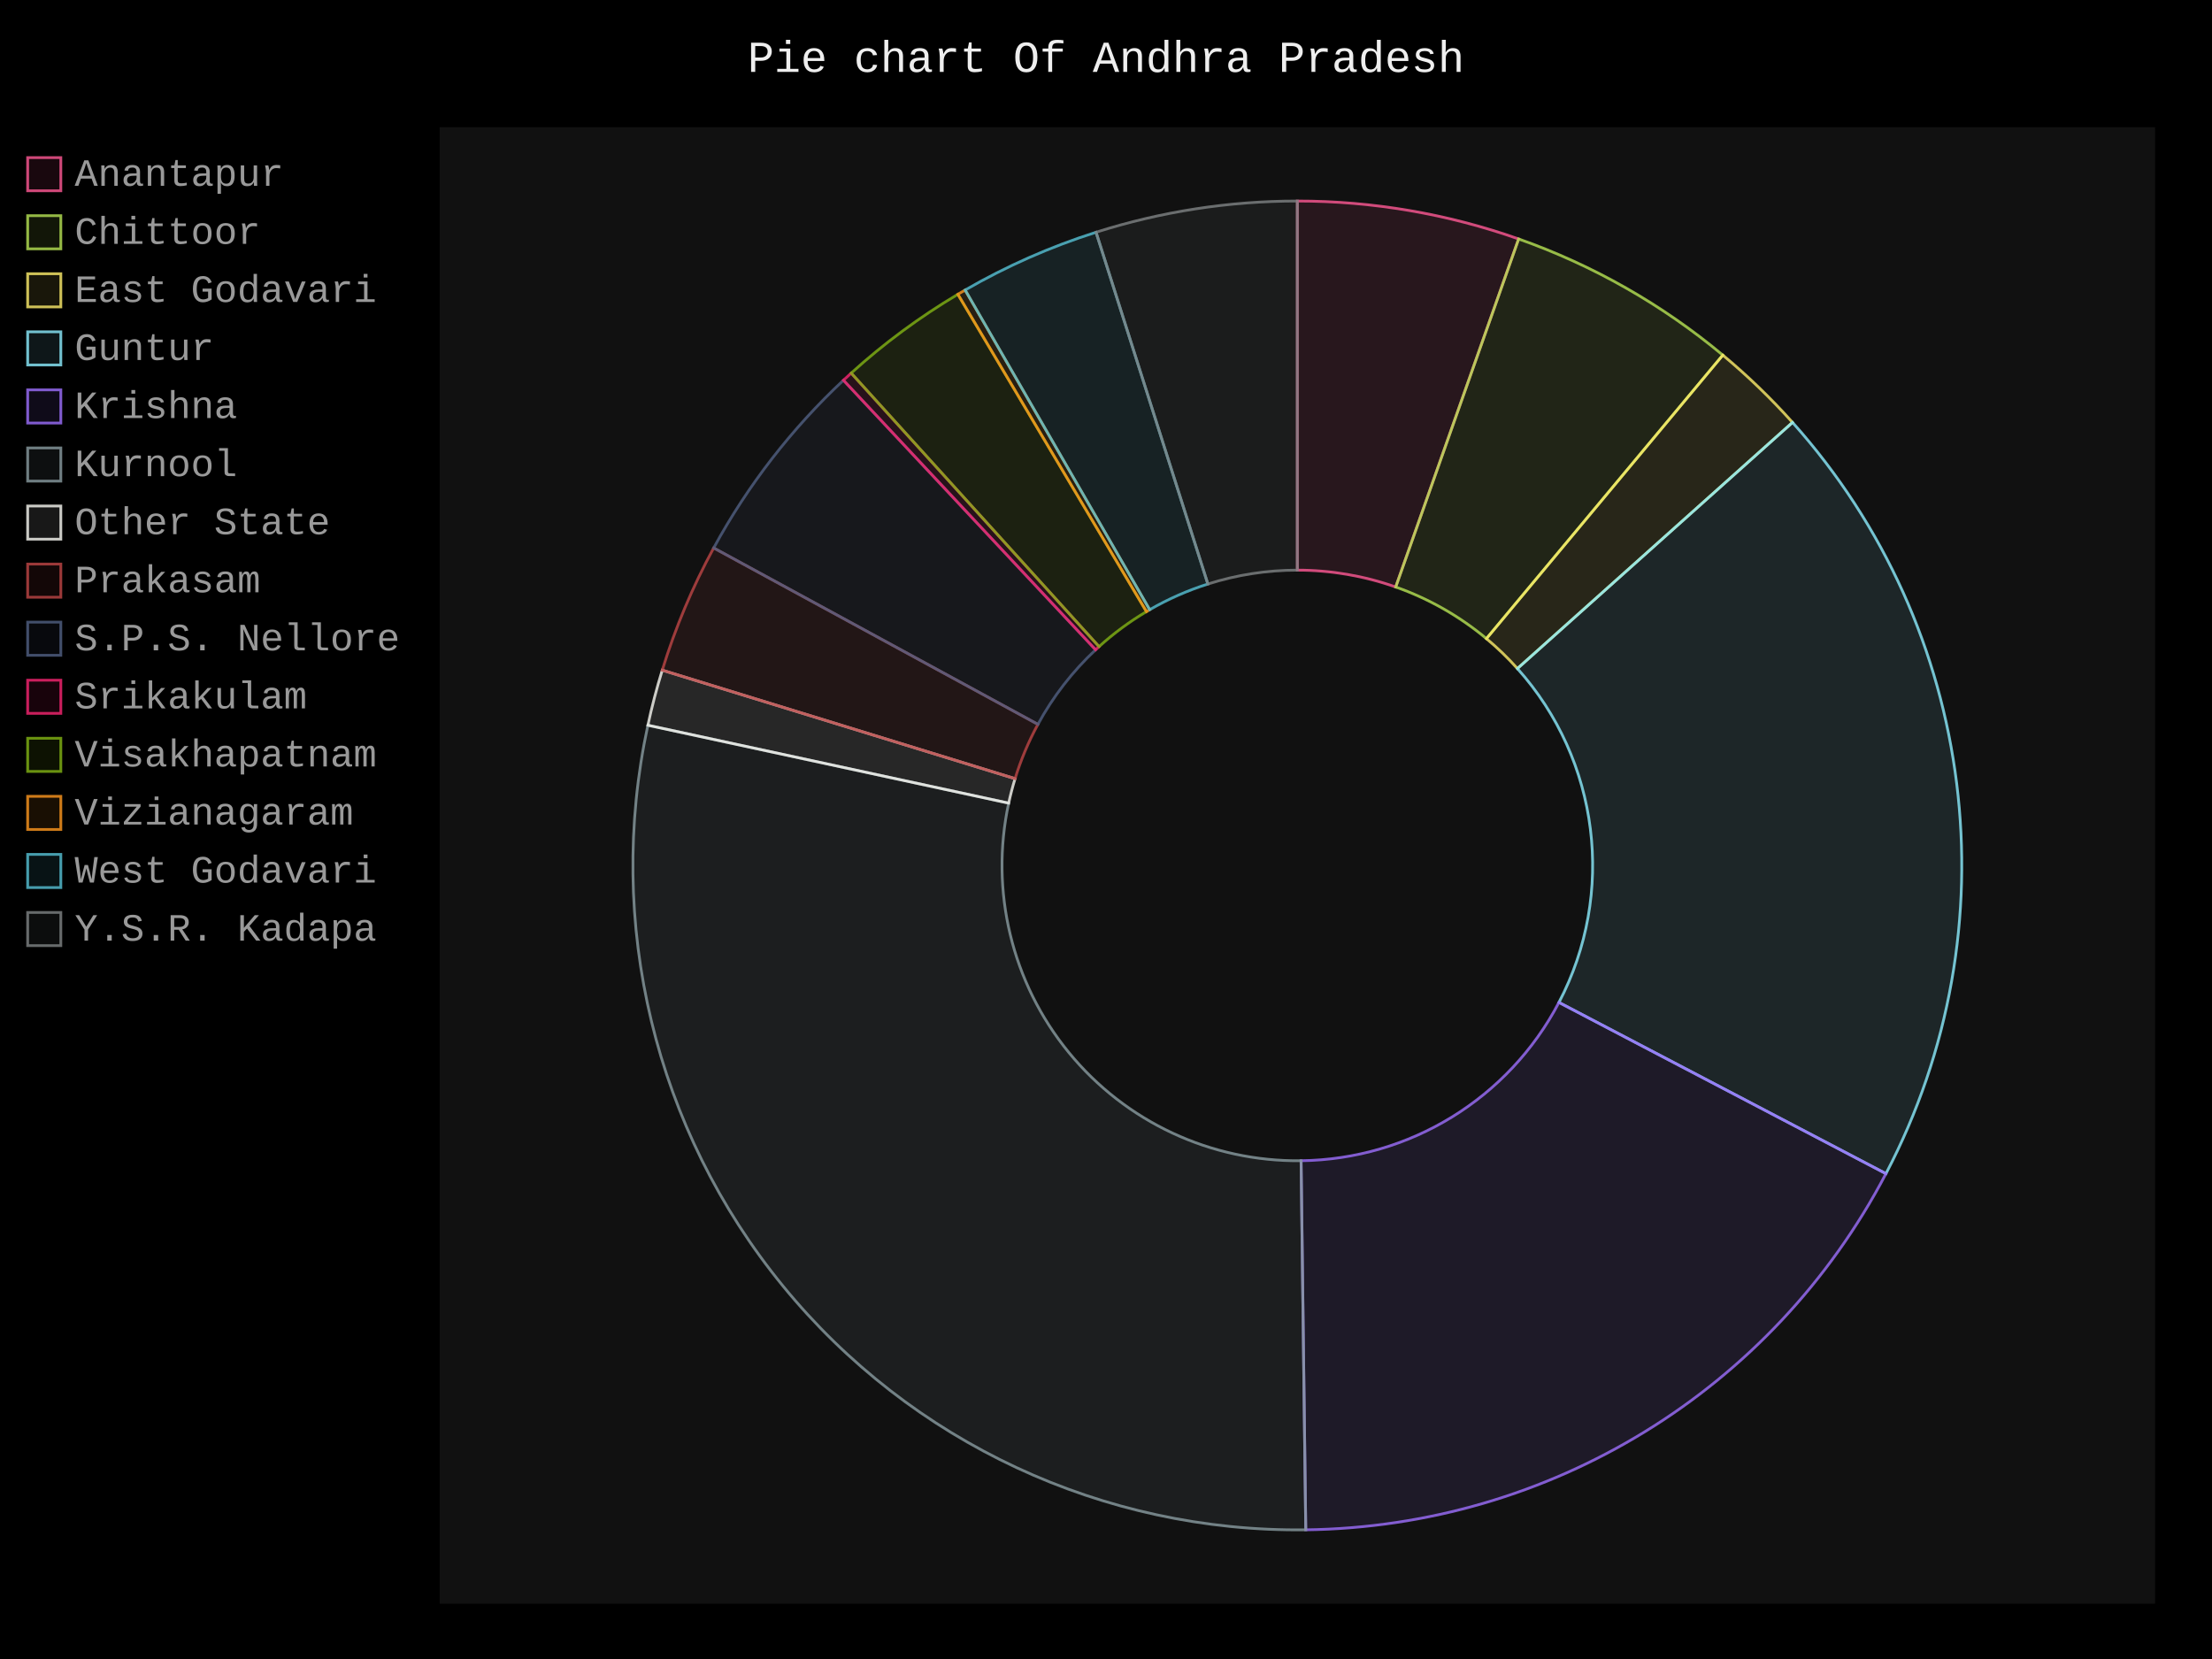
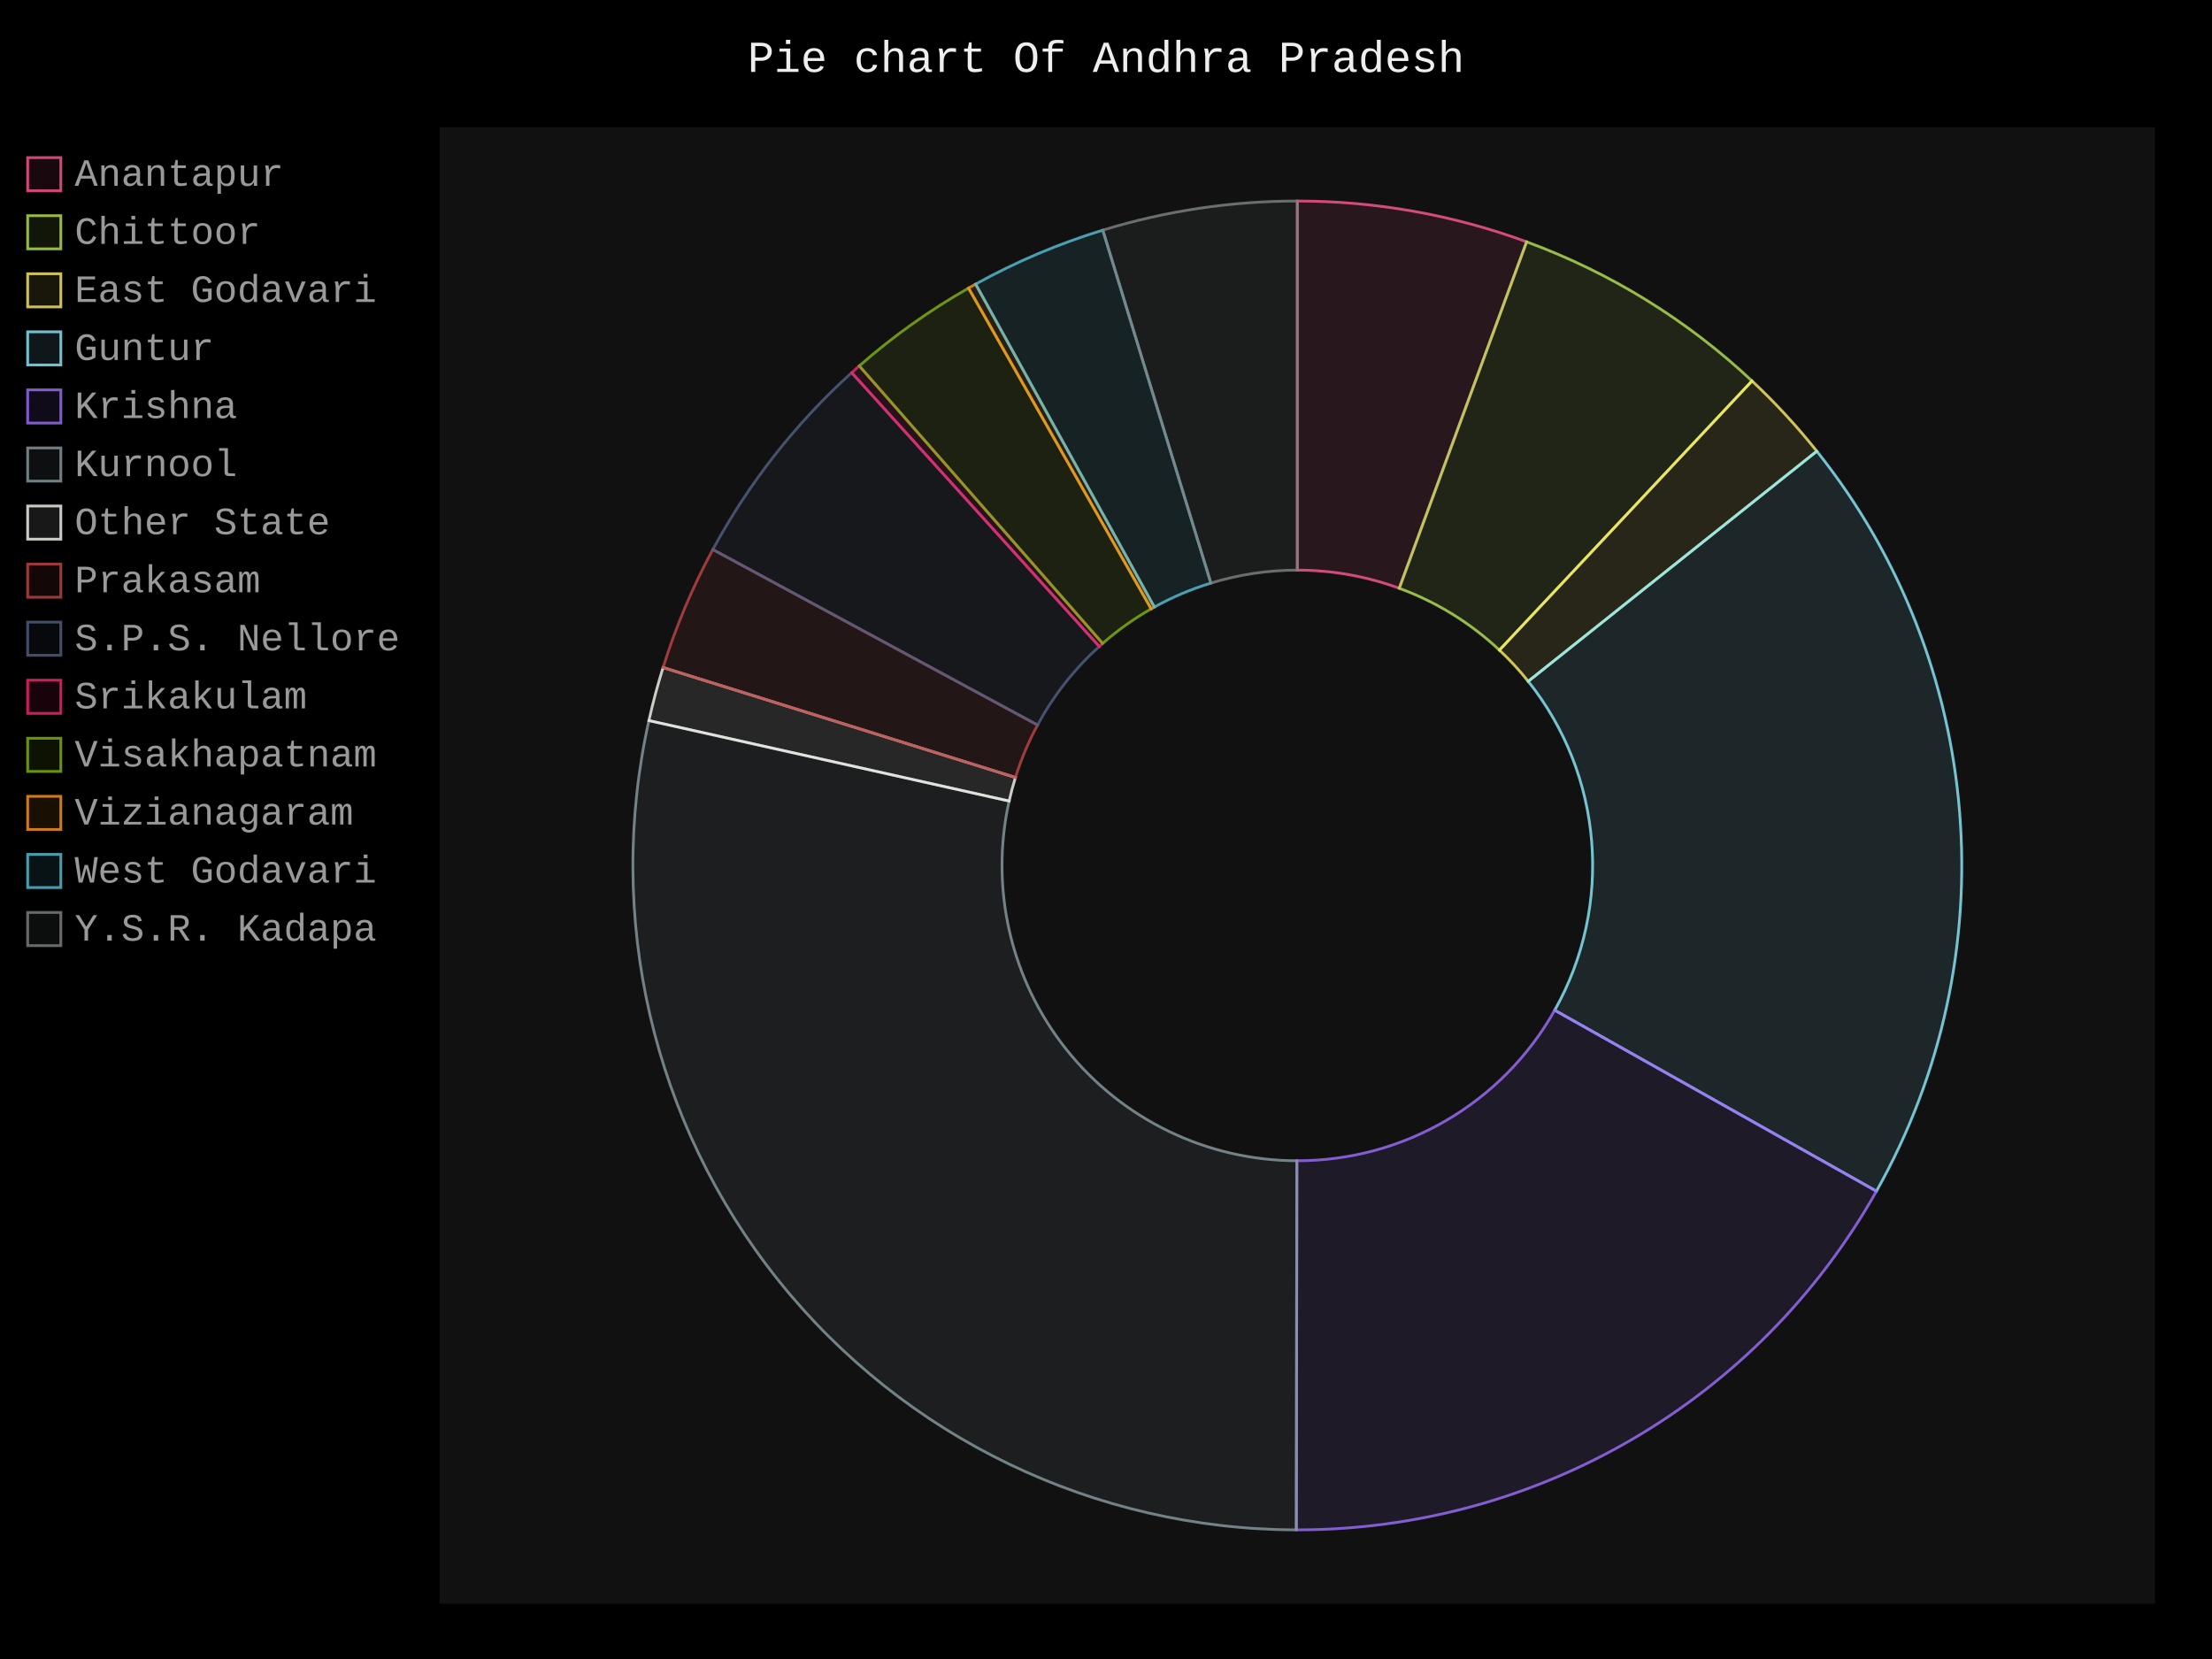
- <svg xmlns="http://www.w3.org/2000/svg" id="chart-3d792dad-e5d4-4e42-b70f-a3f6b1546134" class="pygal-chart" viewBox="0 0 800 600">
+ <svg xmlns="http://www.w3.org/2000/svg" id="chart-ce1aafbc-4a2f-4398-a454-213535d852e0" class="pygal-chart" viewBox="0 0 800 600">
  <defs>
-     <style type="text/css">#chart-3d792dad-e5d4-4e42-b70f-a3f6b1546134{-webkit-user-select:none;-webkit-font-smoothing:antialiased;font-family:Consolas,"Liberation Mono",Menlo,Courier,monospace}#chart-3d792dad-e5d4-4e42-b70f-a3f6b1546134 .title{font-family:Consolas,"Liberation Mono",Menlo,Courier,monospace;font-size:16px}#chart-3d792dad-e5d4-4e42-b70f-a3f6b1546134 .legends .legend text{font-family:Consolas,"Liberation Mono",Menlo,Courier,monospace;font-size:14px}#chart-3d792dad-e5d4-4e42-b70f-a3f6b1546134 .axis text{font-family:Consolas,"Liberation Mono",Menlo,Courier,monospace;font-size:10px}#chart-3d792dad-e5d4-4e42-b70f-a3f6b1546134 .axis text.major{font-family:Consolas,"Liberation Mono",Menlo,Courier,monospace;font-size:10px}#chart-3d792dad-e5d4-4e42-b70f-a3f6b1546134 .text-overlay text.value{font-family:Consolas,"Liberation Mono",Menlo,Courier,monospace;font-size:16px}#chart-3d792dad-e5d4-4e42-b70f-a3f6b1546134 .text-overlay text.label{font-family:Consolas,"Liberation Mono",Menlo,Courier,monospace;font-size:10px}#chart-3d792dad-e5d4-4e42-b70f-a3f6b1546134 .tooltip{font-family:Consolas,"Liberation Mono",Menlo,Courier,monospace;font-size:14px}#chart-3d792dad-e5d4-4e42-b70f-a3f6b1546134 text.no_data{font-family:Consolas,"Liberation Mono",Menlo,Courier,monospace;font-size:64px}
- #chart-3d792dad-e5d4-4e42-b70f-a3f6b1546134{background-color:black}#chart-3d792dad-e5d4-4e42-b70f-a3f6b1546134 path,#chart-3d792dad-e5d4-4e42-b70f-a3f6b1546134 line,#chart-3d792dad-e5d4-4e42-b70f-a3f6b1546134 rect,#chart-3d792dad-e5d4-4e42-b70f-a3f6b1546134 circle{-webkit-transition:1s ease-out;-moz-transition:1s ease-out;transition:1s ease-out}#chart-3d792dad-e5d4-4e42-b70f-a3f6b1546134 .graph &gt; .background{fill:black}#chart-3d792dad-e5d4-4e42-b70f-a3f6b1546134 .plot &gt; .background{fill:#111}#chart-3d792dad-e5d4-4e42-b70f-a3f6b1546134 .graph{fill:#999}#chart-3d792dad-e5d4-4e42-b70f-a3f6b1546134 text.no_data{fill:#eee}#chart-3d792dad-e5d4-4e42-b70f-a3f6b1546134 .title{fill:#eee}#chart-3d792dad-e5d4-4e42-b70f-a3f6b1546134 .legends .legend text{fill:#999}#chart-3d792dad-e5d4-4e42-b70f-a3f6b1546134 .legends .legend:hover text{fill:#eee}#chart-3d792dad-e5d4-4e42-b70f-a3f6b1546134 .axis .line{stroke:#eee}#chart-3d792dad-e5d4-4e42-b70f-a3f6b1546134 .axis .guide.line{stroke:#555}#chart-3d792dad-e5d4-4e42-b70f-a3f6b1546134 .axis .major.line{stroke:#999}#chart-3d792dad-e5d4-4e42-b70f-a3f6b1546134 .axis text.major{fill:#eee}#chart-3d792dad-e5d4-4e42-b70f-a3f6b1546134 .axis.y .guides:hover .guide.line,#chart-3d792dad-e5d4-4e42-b70f-a3f6b1546134 .line-graph .axis.x .guides:hover .guide.line,#chart-3d792dad-e5d4-4e42-b70f-a3f6b1546134 .stackedline-graph .axis.x .guides:hover .guide.line,#chart-3d792dad-e5d4-4e42-b70f-a3f6b1546134 .xy-graph .axis.x .guides:hover .guide.line{stroke:#eee}#chart-3d792dad-e5d4-4e42-b70f-a3f6b1546134 .axis .guides:hover text{fill:#eee}#chart-3d792dad-e5d4-4e42-b70f-a3f6b1546134 .reactive{fill-opacity:.1;stroke-opacity:.8}#chart-3d792dad-e5d4-4e42-b70f-a3f6b1546134 .ci{stroke:#999}#chart-3d792dad-e5d4-4e42-b70f-a3f6b1546134 .reactive.active,#chart-3d792dad-e5d4-4e42-b70f-a3f6b1546134 .active .reactive{fill-opacity:.75;stroke-opacity:.9;stroke-width:4}#chart-3d792dad-e5d4-4e42-b70f-a3f6b1546134 .ci .reactive.active{stroke-width:1.5}#chart-3d792dad-e5d4-4e42-b70f-a3f6b1546134 .series text{fill:#eee}#chart-3d792dad-e5d4-4e42-b70f-a3f6b1546134 .tooltip rect{fill:#111;stroke:#eee;-webkit-transition:opacity 1s ease-out;-moz-transition:opacity 1s ease-out;transition:opacity 1s ease-out}#chart-3d792dad-e5d4-4e42-b70f-a3f6b1546134 .tooltip .label{fill:#999}#chart-3d792dad-e5d4-4e42-b70f-a3f6b1546134 .tooltip .label{fill:#999}#chart-3d792dad-e5d4-4e42-b70f-a3f6b1546134 .tooltip .legend{font-size:.8em;fill:#555}#chart-3d792dad-e5d4-4e42-b70f-a3f6b1546134 .tooltip .x_label{font-size:.6em;fill:#eee}#chart-3d792dad-e5d4-4e42-b70f-a3f6b1546134 .tooltip .xlink{font-size:.5em;text-decoration:underline}#chart-3d792dad-e5d4-4e42-b70f-a3f6b1546134 .tooltip .value{font-size:1.5em}#chart-3d792dad-e5d4-4e42-b70f-a3f6b1546134 .bound{font-size:.5em}#chart-3d792dad-e5d4-4e42-b70f-a3f6b1546134 .max-value{font-size:.75em;fill:#555}#chart-3d792dad-e5d4-4e42-b70f-a3f6b1546134 .map-element{fill:#111;stroke:#555 !important}#chart-3d792dad-e5d4-4e42-b70f-a3f6b1546134 .map-element .reactive{fill-opacity:inherit;stroke-opacity:inherit}#chart-3d792dad-e5d4-4e42-b70f-a3f6b1546134 .color-0,#chart-3d792dad-e5d4-4e42-b70f-a3f6b1546134 .color-0 a:visited{stroke:#ff5995;fill:#ff5995}#chart-3d792dad-e5d4-4e42-b70f-a3f6b1546134 .color-1,#chart-3d792dad-e5d4-4e42-b70f-a3f6b1546134 .color-1 a:visited{stroke:#b6e354;fill:#b6e354}#chart-3d792dad-e5d4-4e42-b70f-a3f6b1546134 .color-2,#chart-3d792dad-e5d4-4e42-b70f-a3f6b1546134 .color-2 a:visited{stroke:#feed6c;fill:#feed6c}#chart-3d792dad-e5d4-4e42-b70f-a3f6b1546134 .color-3,#chart-3d792dad-e5d4-4e42-b70f-a3f6b1546134 .color-3 a:visited{stroke:#8cedff;fill:#8cedff}#chart-3d792dad-e5d4-4e42-b70f-a3f6b1546134 .color-4,#chart-3d792dad-e5d4-4e42-b70f-a3f6b1546134 .color-4 a:visited{stroke:#9e6ffe;fill:#9e6ffe}#chart-3d792dad-e5d4-4e42-b70f-a3f6b1546134 .color-5,#chart-3d792dad-e5d4-4e42-b70f-a3f6b1546134 .color-5 a:visited{stroke:#899ca1;fill:#899ca1}#chart-3d792dad-e5d4-4e42-b70f-a3f6b1546134 .color-6,#chart-3d792dad-e5d4-4e42-b70f-a3f6b1546134 .color-6 a:visited{stroke:#f8f8f2;fill:#f8f8f2}#chart-3d792dad-e5d4-4e42-b70f-a3f6b1546134 .color-7,#chart-3d792dad-e5d4-4e42-b70f-a3f6b1546134 .color-7 a:visited{stroke:#bf4646;fill:#bf4646}#chart-3d792dad-e5d4-4e42-b70f-a3f6b1546134 .color-8,#chart-3d792dad-e5d4-4e42-b70f-a3f6b1546134 .color-8 a:visited{stroke:#516083;fill:#516083}#chart-3d792dad-e5d4-4e42-b70f-a3f6b1546134 .color-9,#chart-3d792dad-e5d4-4e42-b70f-a3f6b1546134 .color-9 a:visited{stroke:#f92672;fill:#f92672}#chart-3d792dad-e5d4-4e42-b70f-a3f6b1546134 .color-10,#chart-3d792dad-e5d4-4e42-b70f-a3f6b1546134 .color-10 a:visited{stroke:#82b414;fill:#82b414}#chart-3d792dad-e5d4-4e42-b70f-a3f6b1546134 .color-11,#chart-3d792dad-e5d4-4e42-b70f-a3f6b1546134 .color-11 a:visited{stroke:#fd971f;fill:#fd971f}#chart-3d792dad-e5d4-4e42-b70f-a3f6b1546134 .color-12,#chart-3d792dad-e5d4-4e42-b70f-a3f6b1546134 .color-12 a:visited{stroke:#56c2d6;fill:#56c2d6}#chart-3d792dad-e5d4-4e42-b70f-a3f6b1546134 .color-13,#chart-3d792dad-e5d4-4e42-b70f-a3f6b1546134 .color-13 a:visited{stroke:#808384;fill:#808384}#chart-3d792dad-e5d4-4e42-b70f-a3f6b1546134 .text-overlay .color-0 text{fill:black}#chart-3d792dad-e5d4-4e42-b70f-a3f6b1546134 .text-overlay .color-1 text{fill:black}#chart-3d792dad-e5d4-4e42-b70f-a3f6b1546134 .text-overlay .color-2 text{fill:black}#chart-3d792dad-e5d4-4e42-b70f-a3f6b1546134 .text-overlay .color-3 text{fill:black}#chart-3d792dad-e5d4-4e42-b70f-a3f6b1546134 .text-overlay .color-4 text{fill:black}#chart-3d792dad-e5d4-4e42-b70f-a3f6b1546134 .text-overlay .color-5 text{fill:black}#chart-3d792dad-e5d4-4e42-b70f-a3f6b1546134 .text-overlay .color-6 text{fill:black}#chart-3d792dad-e5d4-4e42-b70f-a3f6b1546134 .text-overlay .color-7 text{fill:black}#chart-3d792dad-e5d4-4e42-b70f-a3f6b1546134 .text-overlay .color-8 text{fill:black}#chart-3d792dad-e5d4-4e42-b70f-a3f6b1546134 .text-overlay .color-9 text{fill:black}#chart-3d792dad-e5d4-4e42-b70f-a3f6b1546134 .text-overlay .color-10 text{fill:black}#chart-3d792dad-e5d4-4e42-b70f-a3f6b1546134 .text-overlay .color-11 text{fill:black}#chart-3d792dad-e5d4-4e42-b70f-a3f6b1546134 .text-overlay .color-12 text{fill:black}#chart-3d792dad-e5d4-4e42-b70f-a3f6b1546134 .text-overlay .color-13 text{fill:black}
- #chart-3d792dad-e5d4-4e42-b70f-a3f6b1546134 text.no_data{text-anchor:middle}#chart-3d792dad-e5d4-4e42-b70f-a3f6b1546134 .guide.line{fill:none}#chart-3d792dad-e5d4-4e42-b70f-a3f6b1546134 .centered{text-anchor:middle}#chart-3d792dad-e5d4-4e42-b70f-a3f6b1546134 .title{text-anchor:middle}#chart-3d792dad-e5d4-4e42-b70f-a3f6b1546134 .legends .legend text{fill-opacity:1}#chart-3d792dad-e5d4-4e42-b70f-a3f6b1546134 .axis.x text{text-anchor:middle}#chart-3d792dad-e5d4-4e42-b70f-a3f6b1546134 .axis.x:not(.web) text[transform]{text-anchor:start}#chart-3d792dad-e5d4-4e42-b70f-a3f6b1546134 .axis.x:not(.web) text[transform].backwards{text-anchor:end}#chart-3d792dad-e5d4-4e42-b70f-a3f6b1546134 .axis.y text{text-anchor:end}#chart-3d792dad-e5d4-4e42-b70f-a3f6b1546134 .axis.y text[transform].backwards{text-anchor:start}#chart-3d792dad-e5d4-4e42-b70f-a3f6b1546134 .axis.y2 text{text-anchor:start}#chart-3d792dad-e5d4-4e42-b70f-a3f6b1546134 .axis.y2 text[transform].backwards{text-anchor:end}#chart-3d792dad-e5d4-4e42-b70f-a3f6b1546134 .axis .guide.line{stroke-dasharray:4,4}#chart-3d792dad-e5d4-4e42-b70f-a3f6b1546134 .axis .major.guide.line{stroke-dasharray:6,6}#chart-3d792dad-e5d4-4e42-b70f-a3f6b1546134 .horizontal .axis.y .guide.line,#chart-3d792dad-e5d4-4e42-b70f-a3f6b1546134 .horizontal .axis.y2 .guide.line,#chart-3d792dad-e5d4-4e42-b70f-a3f6b1546134 .vertical .axis.x .guide.line{opacity:0}#chart-3d792dad-e5d4-4e42-b70f-a3f6b1546134 .horizontal .axis.always_show .guide.line,#chart-3d792dad-e5d4-4e42-b70f-a3f6b1546134 .vertical .axis.always_show .guide.line{opacity:1 !important}#chart-3d792dad-e5d4-4e42-b70f-a3f6b1546134 .axis.y .guides:hover .guide.line,#chart-3d792dad-e5d4-4e42-b70f-a3f6b1546134 .axis.y2 .guides:hover .guide.line,#chart-3d792dad-e5d4-4e42-b70f-a3f6b1546134 .axis.x .guides:hover .guide.line{opacity:1}#chart-3d792dad-e5d4-4e42-b70f-a3f6b1546134 .axis .guides:hover text{opacity:1}#chart-3d792dad-e5d4-4e42-b70f-a3f6b1546134 .nofill{fill:none}#chart-3d792dad-e5d4-4e42-b70f-a3f6b1546134 .subtle-fill{fill-opacity:.2}#chart-3d792dad-e5d4-4e42-b70f-a3f6b1546134 .dot{stroke-width:1px;fill-opacity:1}#chart-3d792dad-e5d4-4e42-b70f-a3f6b1546134 .dot.active{stroke-width:5px}#chart-3d792dad-e5d4-4e42-b70f-a3f6b1546134 .dot.negative{fill:transparent}#chart-3d792dad-e5d4-4e42-b70f-a3f6b1546134 text,#chart-3d792dad-e5d4-4e42-b70f-a3f6b1546134 tspan{stroke:none !important}#chart-3d792dad-e5d4-4e42-b70f-a3f6b1546134 .series text.active{opacity:1}#chart-3d792dad-e5d4-4e42-b70f-a3f6b1546134 .tooltip rect{fill-opacity:.95;stroke-width:.5}#chart-3d792dad-e5d4-4e42-b70f-a3f6b1546134 .tooltip text{fill-opacity:1}#chart-3d792dad-e5d4-4e42-b70f-a3f6b1546134 .showable{visibility:hidden}#chart-3d792dad-e5d4-4e42-b70f-a3f6b1546134 .showable.shown{visibility:visible}#chart-3d792dad-e5d4-4e42-b70f-a3f6b1546134 .gauge-background{fill:rgba(229,229,229,1);stroke:none}#chart-3d792dad-e5d4-4e42-b70f-a3f6b1546134 .bg-lines{stroke:black;stroke-width:2px}</style>
+     <style type="text/css">#chart-ce1aafbc-4a2f-4398-a454-213535d852e0{-webkit-user-select:none;-webkit-font-smoothing:antialiased;font-family:Consolas,"Liberation Mono",Menlo,Courier,monospace}#chart-ce1aafbc-4a2f-4398-a454-213535d852e0 .title{font-family:Consolas,"Liberation Mono",Menlo,Courier,monospace;font-size:16px}#chart-ce1aafbc-4a2f-4398-a454-213535d852e0 .legends .legend text{font-family:Consolas,"Liberation Mono",Menlo,Courier,monospace;font-size:14px}#chart-ce1aafbc-4a2f-4398-a454-213535d852e0 .axis text{font-family:Consolas,"Liberation Mono",Menlo,Courier,monospace;font-size:10px}#chart-ce1aafbc-4a2f-4398-a454-213535d852e0 .axis text.major{font-family:Consolas,"Liberation Mono",Menlo,Courier,monospace;font-size:10px}#chart-ce1aafbc-4a2f-4398-a454-213535d852e0 .text-overlay text.value{font-family:Consolas,"Liberation Mono",Menlo,Courier,monospace;font-size:16px}#chart-ce1aafbc-4a2f-4398-a454-213535d852e0 .text-overlay text.label{font-family:Consolas,"Liberation Mono",Menlo,Courier,monospace;font-size:10px}#chart-ce1aafbc-4a2f-4398-a454-213535d852e0 .tooltip{font-family:Consolas,"Liberation Mono",Menlo,Courier,monospace;font-size:14px}#chart-ce1aafbc-4a2f-4398-a454-213535d852e0 text.no_data{font-family:Consolas,"Liberation Mono",Menlo,Courier,monospace;font-size:64px}
+ #chart-ce1aafbc-4a2f-4398-a454-213535d852e0{background-color:black}#chart-ce1aafbc-4a2f-4398-a454-213535d852e0 path,#chart-ce1aafbc-4a2f-4398-a454-213535d852e0 line,#chart-ce1aafbc-4a2f-4398-a454-213535d852e0 rect,#chart-ce1aafbc-4a2f-4398-a454-213535d852e0 circle{-webkit-transition:1s ease-out;-moz-transition:1s ease-out;transition:1s ease-out}#chart-ce1aafbc-4a2f-4398-a454-213535d852e0 .graph &gt; .background{fill:black}#chart-ce1aafbc-4a2f-4398-a454-213535d852e0 .plot &gt; .background{fill:#111}#chart-ce1aafbc-4a2f-4398-a454-213535d852e0 .graph{fill:#999}#chart-ce1aafbc-4a2f-4398-a454-213535d852e0 text.no_data{fill:#eee}#chart-ce1aafbc-4a2f-4398-a454-213535d852e0 .title{fill:#eee}#chart-ce1aafbc-4a2f-4398-a454-213535d852e0 .legends .legend text{fill:#999}#chart-ce1aafbc-4a2f-4398-a454-213535d852e0 .legends .legend:hover text{fill:#eee}#chart-ce1aafbc-4a2f-4398-a454-213535d852e0 .axis .line{stroke:#eee}#chart-ce1aafbc-4a2f-4398-a454-213535d852e0 .axis .guide.line{stroke:#555}#chart-ce1aafbc-4a2f-4398-a454-213535d852e0 .axis .major.line{stroke:#999}#chart-ce1aafbc-4a2f-4398-a454-213535d852e0 .axis text.major{fill:#eee}#chart-ce1aafbc-4a2f-4398-a454-213535d852e0 .axis.y .guides:hover .guide.line,#chart-ce1aafbc-4a2f-4398-a454-213535d852e0 .line-graph .axis.x .guides:hover .guide.line,#chart-ce1aafbc-4a2f-4398-a454-213535d852e0 .stackedline-graph .axis.x .guides:hover .guide.line,#chart-ce1aafbc-4a2f-4398-a454-213535d852e0 .xy-graph .axis.x .guides:hover .guide.line{stroke:#eee}#chart-ce1aafbc-4a2f-4398-a454-213535d852e0 .axis .guides:hover text{fill:#eee}#chart-ce1aafbc-4a2f-4398-a454-213535d852e0 .reactive{fill-opacity:.1;stroke-opacity:.8}#chart-ce1aafbc-4a2f-4398-a454-213535d852e0 .ci{stroke:#999}#chart-ce1aafbc-4a2f-4398-a454-213535d852e0 .reactive.active,#chart-ce1aafbc-4a2f-4398-a454-213535d852e0 .active .reactive{fill-opacity:.75;stroke-opacity:.9;stroke-width:4}#chart-ce1aafbc-4a2f-4398-a454-213535d852e0 .ci .reactive.active{stroke-width:1.5}#chart-ce1aafbc-4a2f-4398-a454-213535d852e0 .series text{fill:#eee}#chart-ce1aafbc-4a2f-4398-a454-213535d852e0 .tooltip rect{fill:#111;stroke:#eee;-webkit-transition:opacity 1s ease-out;-moz-transition:opacity 1s ease-out;transition:opacity 1s ease-out}#chart-ce1aafbc-4a2f-4398-a454-213535d852e0 .tooltip .label{fill:#999}#chart-ce1aafbc-4a2f-4398-a454-213535d852e0 .tooltip .label{fill:#999}#chart-ce1aafbc-4a2f-4398-a454-213535d852e0 .tooltip .legend{font-size:.8em;fill:#555}#chart-ce1aafbc-4a2f-4398-a454-213535d852e0 .tooltip .x_label{font-size:.6em;fill:#eee}#chart-ce1aafbc-4a2f-4398-a454-213535d852e0 .tooltip .xlink{font-size:.5em;text-decoration:underline}#chart-ce1aafbc-4a2f-4398-a454-213535d852e0 .tooltip .value{font-size:1.5em}#chart-ce1aafbc-4a2f-4398-a454-213535d852e0 .bound{font-size:.5em}#chart-ce1aafbc-4a2f-4398-a454-213535d852e0 .max-value{font-size:.75em;fill:#555}#chart-ce1aafbc-4a2f-4398-a454-213535d852e0 .map-element{fill:#111;stroke:#555 !important}#chart-ce1aafbc-4a2f-4398-a454-213535d852e0 .map-element .reactive{fill-opacity:inherit;stroke-opacity:inherit}#chart-ce1aafbc-4a2f-4398-a454-213535d852e0 .color-0,#chart-ce1aafbc-4a2f-4398-a454-213535d852e0 .color-0 a:visited{stroke:#ff5995;fill:#ff5995}#chart-ce1aafbc-4a2f-4398-a454-213535d852e0 .color-1,#chart-ce1aafbc-4a2f-4398-a454-213535d852e0 .color-1 a:visited{stroke:#b6e354;fill:#b6e354}#chart-ce1aafbc-4a2f-4398-a454-213535d852e0 .color-2,#chart-ce1aafbc-4a2f-4398-a454-213535d852e0 .color-2 a:visited{stroke:#feed6c;fill:#feed6c}#chart-ce1aafbc-4a2f-4398-a454-213535d852e0 .color-3,#chart-ce1aafbc-4a2f-4398-a454-213535d852e0 .color-3 a:visited{stroke:#8cedff;fill:#8cedff}#chart-ce1aafbc-4a2f-4398-a454-213535d852e0 .color-4,#chart-ce1aafbc-4a2f-4398-a454-213535d852e0 .color-4 a:visited{stroke:#9e6ffe;fill:#9e6ffe}#chart-ce1aafbc-4a2f-4398-a454-213535d852e0 .color-5,#chart-ce1aafbc-4a2f-4398-a454-213535d852e0 .color-5 a:visited{stroke:#899ca1;fill:#899ca1}#chart-ce1aafbc-4a2f-4398-a454-213535d852e0 .color-6,#chart-ce1aafbc-4a2f-4398-a454-213535d852e0 .color-6 a:visited{stroke:#f8f8f2;fill:#f8f8f2}#chart-ce1aafbc-4a2f-4398-a454-213535d852e0 .color-7,#chart-ce1aafbc-4a2f-4398-a454-213535d852e0 .color-7 a:visited{stroke:#bf4646;fill:#bf4646}#chart-ce1aafbc-4a2f-4398-a454-213535d852e0 .color-8,#chart-ce1aafbc-4a2f-4398-a454-213535d852e0 .color-8 a:visited{stroke:#516083;fill:#516083}#chart-ce1aafbc-4a2f-4398-a454-213535d852e0 .color-9,#chart-ce1aafbc-4a2f-4398-a454-213535d852e0 .color-9 a:visited{stroke:#f92672;fill:#f92672}#chart-ce1aafbc-4a2f-4398-a454-213535d852e0 .color-10,#chart-ce1aafbc-4a2f-4398-a454-213535d852e0 .color-10 a:visited{stroke:#82b414;fill:#82b414}#chart-ce1aafbc-4a2f-4398-a454-213535d852e0 .color-11,#chart-ce1aafbc-4a2f-4398-a454-213535d852e0 .color-11 a:visited{stroke:#fd971f;fill:#fd971f}#chart-ce1aafbc-4a2f-4398-a454-213535d852e0 .color-12,#chart-ce1aafbc-4a2f-4398-a454-213535d852e0 .color-12 a:visited{stroke:#56c2d6;fill:#56c2d6}#chart-ce1aafbc-4a2f-4398-a454-213535d852e0 .color-13,#chart-ce1aafbc-4a2f-4398-a454-213535d852e0 .color-13 a:visited{stroke:#808384;fill:#808384}#chart-ce1aafbc-4a2f-4398-a454-213535d852e0 .text-overlay .color-0 text{fill:black}#chart-ce1aafbc-4a2f-4398-a454-213535d852e0 .text-overlay .color-1 text{fill:black}#chart-ce1aafbc-4a2f-4398-a454-213535d852e0 .text-overlay .color-2 text{fill:black}#chart-ce1aafbc-4a2f-4398-a454-213535d852e0 .text-overlay .color-3 text{fill:black}#chart-ce1aafbc-4a2f-4398-a454-213535d852e0 .text-overlay .color-4 text{fill:black}#chart-ce1aafbc-4a2f-4398-a454-213535d852e0 .text-overlay .color-5 text{fill:black}#chart-ce1aafbc-4a2f-4398-a454-213535d852e0 .text-overlay .color-6 text{fill:black}#chart-ce1aafbc-4a2f-4398-a454-213535d852e0 .text-overlay .color-7 text{fill:black}#chart-ce1aafbc-4a2f-4398-a454-213535d852e0 .text-overlay .color-8 text{fill:black}#chart-ce1aafbc-4a2f-4398-a454-213535d852e0 .text-overlay .color-9 text{fill:black}#chart-ce1aafbc-4a2f-4398-a454-213535d852e0 .text-overlay .color-10 text{fill:black}#chart-ce1aafbc-4a2f-4398-a454-213535d852e0 .text-overlay .color-11 text{fill:black}#chart-ce1aafbc-4a2f-4398-a454-213535d852e0 .text-overlay .color-12 text{fill:black}#chart-ce1aafbc-4a2f-4398-a454-213535d852e0 .text-overlay .color-13 text{fill:black}
+ #chart-ce1aafbc-4a2f-4398-a454-213535d852e0 text.no_data{text-anchor:middle}#chart-ce1aafbc-4a2f-4398-a454-213535d852e0 .guide.line{fill:none}#chart-ce1aafbc-4a2f-4398-a454-213535d852e0 .centered{text-anchor:middle}#chart-ce1aafbc-4a2f-4398-a454-213535d852e0 .title{text-anchor:middle}#chart-ce1aafbc-4a2f-4398-a454-213535d852e0 .legends .legend text{fill-opacity:1}#chart-ce1aafbc-4a2f-4398-a454-213535d852e0 .axis.x text{text-anchor:middle}#chart-ce1aafbc-4a2f-4398-a454-213535d852e0 .axis.x:not(.web) text[transform]{text-anchor:start}#chart-ce1aafbc-4a2f-4398-a454-213535d852e0 .axis.x:not(.web) text[transform].backwards{text-anchor:end}#chart-ce1aafbc-4a2f-4398-a454-213535d852e0 .axis.y text{text-anchor:end}#chart-ce1aafbc-4a2f-4398-a454-213535d852e0 .axis.y text[transform].backwards{text-anchor:start}#chart-ce1aafbc-4a2f-4398-a454-213535d852e0 .axis.y2 text{text-anchor:start}#chart-ce1aafbc-4a2f-4398-a454-213535d852e0 .axis.y2 text[transform].backwards{text-anchor:end}#chart-ce1aafbc-4a2f-4398-a454-213535d852e0 .axis .guide.line{stroke-dasharray:4,4}#chart-ce1aafbc-4a2f-4398-a454-213535d852e0 .axis .major.guide.line{stroke-dasharray:6,6}#chart-ce1aafbc-4a2f-4398-a454-213535d852e0 .horizontal .axis.y .guide.line,#chart-ce1aafbc-4a2f-4398-a454-213535d852e0 .horizontal .axis.y2 .guide.line,#chart-ce1aafbc-4a2f-4398-a454-213535d852e0 .vertical .axis.x .guide.line{opacity:0}#chart-ce1aafbc-4a2f-4398-a454-213535d852e0 .horizontal .axis.always_show .guide.line,#chart-ce1aafbc-4a2f-4398-a454-213535d852e0 .vertical .axis.always_show .guide.line{opacity:1 !important}#chart-ce1aafbc-4a2f-4398-a454-213535d852e0 .axis.y .guides:hover .guide.line,#chart-ce1aafbc-4a2f-4398-a454-213535d852e0 .axis.y2 .guides:hover .guide.line,#chart-ce1aafbc-4a2f-4398-a454-213535d852e0 .axis.x .guides:hover .guide.line{opacity:1}#chart-ce1aafbc-4a2f-4398-a454-213535d852e0 .axis .guides:hover text{opacity:1}#chart-ce1aafbc-4a2f-4398-a454-213535d852e0 .nofill{fill:none}#chart-ce1aafbc-4a2f-4398-a454-213535d852e0 .subtle-fill{fill-opacity:.2}#chart-ce1aafbc-4a2f-4398-a454-213535d852e0 .dot{stroke-width:1px;fill-opacity:1}#chart-ce1aafbc-4a2f-4398-a454-213535d852e0 .dot.active{stroke-width:5px}#chart-ce1aafbc-4a2f-4398-a454-213535d852e0 .dot.negative{fill:transparent}#chart-ce1aafbc-4a2f-4398-a454-213535d852e0 text,#chart-ce1aafbc-4a2f-4398-a454-213535d852e0 tspan{stroke:none !important}#chart-ce1aafbc-4a2f-4398-a454-213535d852e0 .series text.active{opacity:1}#chart-ce1aafbc-4a2f-4398-a454-213535d852e0 .tooltip rect{fill-opacity:.95;stroke-width:.5}#chart-ce1aafbc-4a2f-4398-a454-213535d852e0 .tooltip text{fill-opacity:1}#chart-ce1aafbc-4a2f-4398-a454-213535d852e0 .showable{visibility:hidden}#chart-ce1aafbc-4a2f-4398-a454-213535d852e0 .showable.shown{visibility:visible}#chart-ce1aafbc-4a2f-4398-a454-213535d852e0 .gauge-background{fill:rgba(229,229,229,1);stroke:none}#chart-ce1aafbc-4a2f-4398-a454-213535d852e0 .bg-lines{stroke:black;stroke-width:2px}</style>
  </defs>
  <g class="graph pie-graph vertical">
    <rect class="background" height="600" width="800" x="0" y="0" />
    <g class="plot" transform="translate(159, 46)">
      <rect class="background" height="534" width="620.4" x="0" y="0" />
      <g class="series serie-0 color-0">
        <g class="slices">
          <g class="slice">
-             <path class="slice reactive tooltip-trigger" d="M310.2 26.7 A240.3 240.3 0 0 1 390.234 40.42 L345.771 166.298 A106.8 106.8 0 0 0 310.2 160.2 z" />
+             <path class="slice reactive tooltip-trigger" d="M310.2 26.7 A240.3 240.3 0 0 1 393.117 41.459 L347.052 166.759 A106.8 106.8 0 0 0 310.2 160.2 z" />
          </g>
        </g>
      </g>
      <g class="series serie-1 color-1">
        <g class="slices">
          <g class="slice">
-             <path class="slice reactive tooltip-trigger" d="M390.234 40.42 A240.3 240.3 0 0 1 464.077 82.43 L378.59 184.969 A106.8 106.8 0 0 0 345.771 166.298 z" />
+             <path class="slice reactive tooltip-trigger" d="M393.117 41.459 A240.3 240.3 0 0 1 474.632 91.768 L383.281 189.119 A106.8 106.8 0 0 0 347.052 166.759 z" />
          </g>
        </g>
      </g>
      <g class="series serie-2 color-2">
        <g class="slices">
          <g class="slice">
-             <path class="slice reactive tooltip-trigger" d="M464.077 82.43 A240.3 240.3 0 0 1 489.287 106.775 L389.794 195.789 A106.8 106.8 0 0 0 378.59 184.969 z" />
+             <path class="slice reactive tooltip-trigger" d="M474.632 91.768 A240.3 240.3 0 0 1 498.074 117.175 L393.7 200.411 A106.8 106.8 0 0 0 383.281 189.119 z" />
          </g>
        </g>
      </g>
      <g class="series serie-3 color-3">
        <g class="slices">
          <g class="slice">
-             <path class="slice reactive tooltip-trigger" d="M489.287 106.775 A240.3 240.3 0 0 1 523.084 378.465 L404.815 316.54 A106.8 106.8 0 0 0 389.794 195.789 z" />
+             <path class="slice reactive tooltip-trigger" d="M498.074 117.175 A240.3 240.3 0 0 1 519.642 384.805 L403.285 319.358 A106.8 106.8 0 0 0 393.7 200.411 z" />
          </g>
        </g>
      </g>
      <g class="series serie-4 color-4">
        <g class="slices">
          <g class="slice">
-             <path class="slice reactive tooltip-trigger" d="M523.084 378.465 A240.3 240.3 0 0 1 313.25 507.281 L311.556 373.791 A106.8 106.8 0 0 0 404.815 316.54 z" />
+             <path class="slice reactive tooltip-trigger" d="M519.642 384.805 A240.3 240.3 0 0 1 309.832 507.3 L310.036 373.8 A106.8 106.8 0 0 0 403.285 319.358 z" />
          </g>
        </g>
      </g>
      <g class="series serie-5 color-5">
        <g class="slices">
          <g class="slice">
-             <path class="slice reactive tooltip-trigger" d="M313.25 507.281 A240.3 240.3 0 0 1 75.311 216.293 L205.805 244.464 A106.8 106.8 0 0 0 311.556 373.791 z" />
+             <path class="slice reactive tooltip-trigger" d="M309.832 507.3 A240.3 240.3 0 0 1 75.682 214.605 L205.97 243.713 A106.8 106.8 0 0 0 310.036 373.8 z" />
          </g>
        </g>
      </g>
      <g class="series serie-6 color-6">
        <g class="slices">
          <g class="slice">
-             <path class="slice reactive tooltip-trigger" d="M75.311 216.293 A240.3 240.3 0 0 1 80.512 196.379 L208.116 235.613 A106.8 106.8 0 0 0 205.805 244.464 z" />
+             <path class="slice reactive tooltip-trigger" d="M75.682 214.605 A240.3 240.3 0 0 1 80.812 195.409 L208.25 235.182 A106.8 106.8 0 0 0 205.97 243.713 z" />
          </g>
        </g>
      </g>
      <g class="series serie-7 color-7">
        <g class="slices">
          <g class="slice">
-             <path class="slice reactive tooltip-trigger" d="M80.512 196.379 A240.3 240.3 0 0 1 99.111 152.171 L216.383 215.965 A106.8 106.8 0 0 0 208.116 235.613 z" />
+             <path class="slice reactive tooltip-trigger" d="M80.812 195.409 A240.3 240.3 0 0 1 98.803 152.741 L216.246 216.218 A106.8 106.8 0 0 0 208.25 235.182 z" />
          </g>
        </g>
      </g>
      <g class="series serie-8 color-8">
        <g class="slices">
          <g class="slice">
-             <path class="slice reactive tooltip-trigger" d="M99.111 152.171 A240.3 240.3 0 0 1 146.037 91.516 L237.239 189.007 A106.8 106.8 0 0 0 216.383 215.965 z" />
+             <path class="slice reactive tooltip-trigger" d="M98.803 152.741 A240.3 240.3 0 0 1 149.016 88.776 L238.563 187.789 A106.8 106.8 0 0 0 216.246 216.218 z" />
          </g>
        </g>
      </g>
      <g class="series serie-9 color-9">
        <g class="slices">
          <g class="slice">
-             <path class="slice reactive tooltip-trigger" d="M146.037 91.516 A240.3 240.3 0 0 1 148.842 88.933 L238.485 187.859 A106.8 106.8 0 0 0 237.239 189.007 z" />
+             <path class="slice reactive tooltip-trigger" d="M149.016 88.776 A240.3 240.3 0 0 1 151.765 86.328 L239.784 186.701 A106.8 106.8 0 0 0 238.563 187.789 z" />
          </g>
        </g>
      </g>
      <g class="series serie-10 color-10">
        <g class="slices">
          <g class="slice">
-             <path class="slice reactive tooltip-trigger" d="M148.842 88.933 A240.3 240.3 0 0 1 187.418 60.436 L255.63 175.194 A106.8 106.8 0 0 0 238.485 187.859 z" />
+             <path class="slice reactive tooltip-trigger" d="M151.765 86.328 A240.3 240.3 0 0 1 191.274 58.192 L257.344 174.197 A106.8 106.8 0 0 0 239.784 186.701 z" />
          </g>
        </g>
      </g>
      <g class="series serie-11 color-11">
        <g class="slices">
          <g class="slice">
-             <path class="slice reactive tooltip-trigger" d="M187.418 60.436 A240.3 240.3 0 0 1 190.05 58.894 L256.8 174.508 A106.8 106.8 0 0 0 255.63 175.194 z" />
+             <path class="slice reactive tooltip-trigger" d="M191.274 58.192 A240.3 240.3 0 0 1 193.842 56.751 L258.485 173.556 A106.8 106.8 0 0 0 257.344 174.197 z" />
          </g>
        </g>
      </g>
      <g class="series serie-12 color-12">
        <g class="slices">
          <g class="slice">
-             <path class="slice reactive tooltip-trigger" d="M190.05 58.894 A240.3 240.3 0 0 1 237.395 37.994 L277.842 165.22 A106.8 106.8 0 0 0 256.8 174.508 z" />
+             <path class="slice reactive tooltip-trigger" d="M193.842 56.751 A240.3 240.3 0 0 1 239.839 37.232 L278.929 164.881 A106.8 106.8 0 0 0 258.485 173.556 z" />
          </g>
        </g>
      </g>
      <g class="series serie-13 color-13">
        <g class="slices">
          <g class="slice">
-             <path class="slice reactive tooltip-trigger" d="M237.395 37.994 A240.3 240.3 0 0 1 310.2 26.7 L310.2 160.2 A106.8 106.8 0 0 0 277.842 165.22 z" />
+             <path class="slice reactive tooltip-trigger" d="M239.839 37.232 A240.3 240.3 0 0 1 310.2 26.7 L310.2 160.2 A106.8 106.8 0 0 0 278.929 164.881 z" />
          </g>
        </g>
      </g>
    </g>
    <g class="titles">
      <text class="title plot_title" x="400.0" y="26">Pie chart Of Andhra Pradesh</text>
    </g>
    <g class="plot overlay" transform="translate(159, 46)">
      <g class="series serie-0 color-0" />
      <g class="series serie-1 color-1" />
      <g class="series serie-2 color-2" />
      <g class="series serie-3 color-3" />
      <g class="series serie-4 color-4" />
      <g class="series serie-5 color-5" />
      <g class="series serie-6 color-6" />
      <g class="series serie-7 color-7" />
      <g class="series serie-8 color-8" />
      <g class="series serie-9 color-9" />
      <g class="series serie-10 color-10" />
      <g class="series serie-11 color-11" />
      <g class="series serie-12 color-12" />
      <g class="series serie-13 color-13" />
    </g>
    <g class="plot text-overlay" transform="translate(159, 46)">
      <g class="series serie-0 color-0" />
      <g class="series serie-1 color-1" />
      <g class="series serie-2 color-2" />
      <g class="series serie-3 color-3" />
      <g class="series serie-4 color-4" />
      <g class="series serie-5 color-5" />
      <g class="series serie-6 color-6" />
      <g class="series serie-7 color-7" />
      <g class="series serie-8 color-8" />
      <g class="series serie-9 color-9" />
      <g class="series serie-10 color-10" />
      <g class="series serie-11 color-11" />
      <g class="series serie-12 color-12" />
      <g class="series serie-13 color-13" />
    </g>
    <g class="plot tooltip-overlay" transform="translate(159, 46)">
      <g class="tooltip" style="opacity: 0" transform="translate(0 0)">
        <rect class="tooltip-box" height="0" rx="0" ry="0" width="0" />
        <g class="text" />
      </g>
    </g>
    <g class="legends" transform="translate(10, 56)">
      <g class="legend reactive activate-serie" id="activate-serie-0">
        <rect class="color-0 reactive" height="12" width="12" x="0.0" y="1.0" />
        <text x="17.0" y="11.2">Anantapur</text>
      </g>
      <g class="legend reactive activate-serie" id="activate-serie-1">
        <rect class="color-1 reactive" height="12" width="12" x="0.0" y="22.0" />
        <text x="17.0" y="32.2">Chittoor</text>
      </g>
      <g class="legend reactive activate-serie" id="activate-serie-2">
        <rect class="color-2 reactive" height="12" width="12" x="0.0" y="43.0" />
        <text x="17.0" y="53.2">East Godavari</text>
      </g>
      <g class="legend reactive activate-serie" id="activate-serie-3">
        <rect class="color-3 reactive" height="12" width="12" x="0.0" y="64.0" />
        <text x="17.0" y="74.2">Guntur</text>
      </g>
      <g class="legend reactive activate-serie" id="activate-serie-4">
        <rect class="color-4 reactive" height="12" width="12" x="0.0" y="85.0" />
        <text x="17.0" y="95.2">Krishna</text>
      </g>
      <g class="legend reactive activate-serie" id="activate-serie-5">
        <rect class="color-5 reactive" height="12" width="12" x="0.0" y="106.0" />
        <text x="17.0" y="116.2">Kurnool</text>
      </g>
      <g class="legend reactive activate-serie" id="activate-serie-6">
        <rect class="color-6 reactive" height="12" width="12" x="0.0" y="127.0" />
        <text x="17.0" y="137.2">Other State</text>
      </g>
      <g class="legend reactive activate-serie" id="activate-serie-7">
        <rect class="color-7 reactive" height="12" width="12" x="0.0" y="148.0" />
        <text x="17.0" y="158.2">Prakasam</text>
      </g>
      <g class="legend reactive activate-serie" id="activate-serie-8">
        <rect class="color-8 reactive" height="12" width="12" x="0.0" y="169.0" />
        <text x="17.0" y="179.2">S.P.S. Nellore</text>
      </g>
      <g class="legend reactive activate-serie" id="activate-serie-9">
        <rect class="color-9 reactive" height="12" width="12" x="0.0" y="190.0" />
        <text x="17.0" y="200.2">Srikakulam</text>
      </g>
      <g class="legend reactive activate-serie" id="activate-serie-10">
        <rect class="color-10 reactive" height="12" width="12" x="0.0" y="211.0" />
        <text x="17.0" y="221.2">Visakhapatnam</text>
      </g>
      <g class="legend reactive activate-serie" id="activate-serie-11">
        <rect class="color-11 reactive" height="12" width="12" x="0.0" y="232.0" />
        <text x="17.0" y="242.2">Vizianagaram</text>
      </g>
      <g class="legend reactive activate-serie" id="activate-serie-12">
        <rect class="color-12 reactive" height="12" width="12" x="0.0" y="253.0" />
        <text x="17.0" y="263.2">West Godavari</text>
      </g>
      <g class="legend reactive activate-serie" id="activate-serie-13">
        <rect class="color-13 reactive" height="12" width="12" x="0.0" y="274.0" />
        <text x="17.0" y="284.2">Y.S.R. Kadapa</text>
      </g>
    </g>
    <g class="legends" transform="translate(790, 56)" />
  </g>
</svg>
